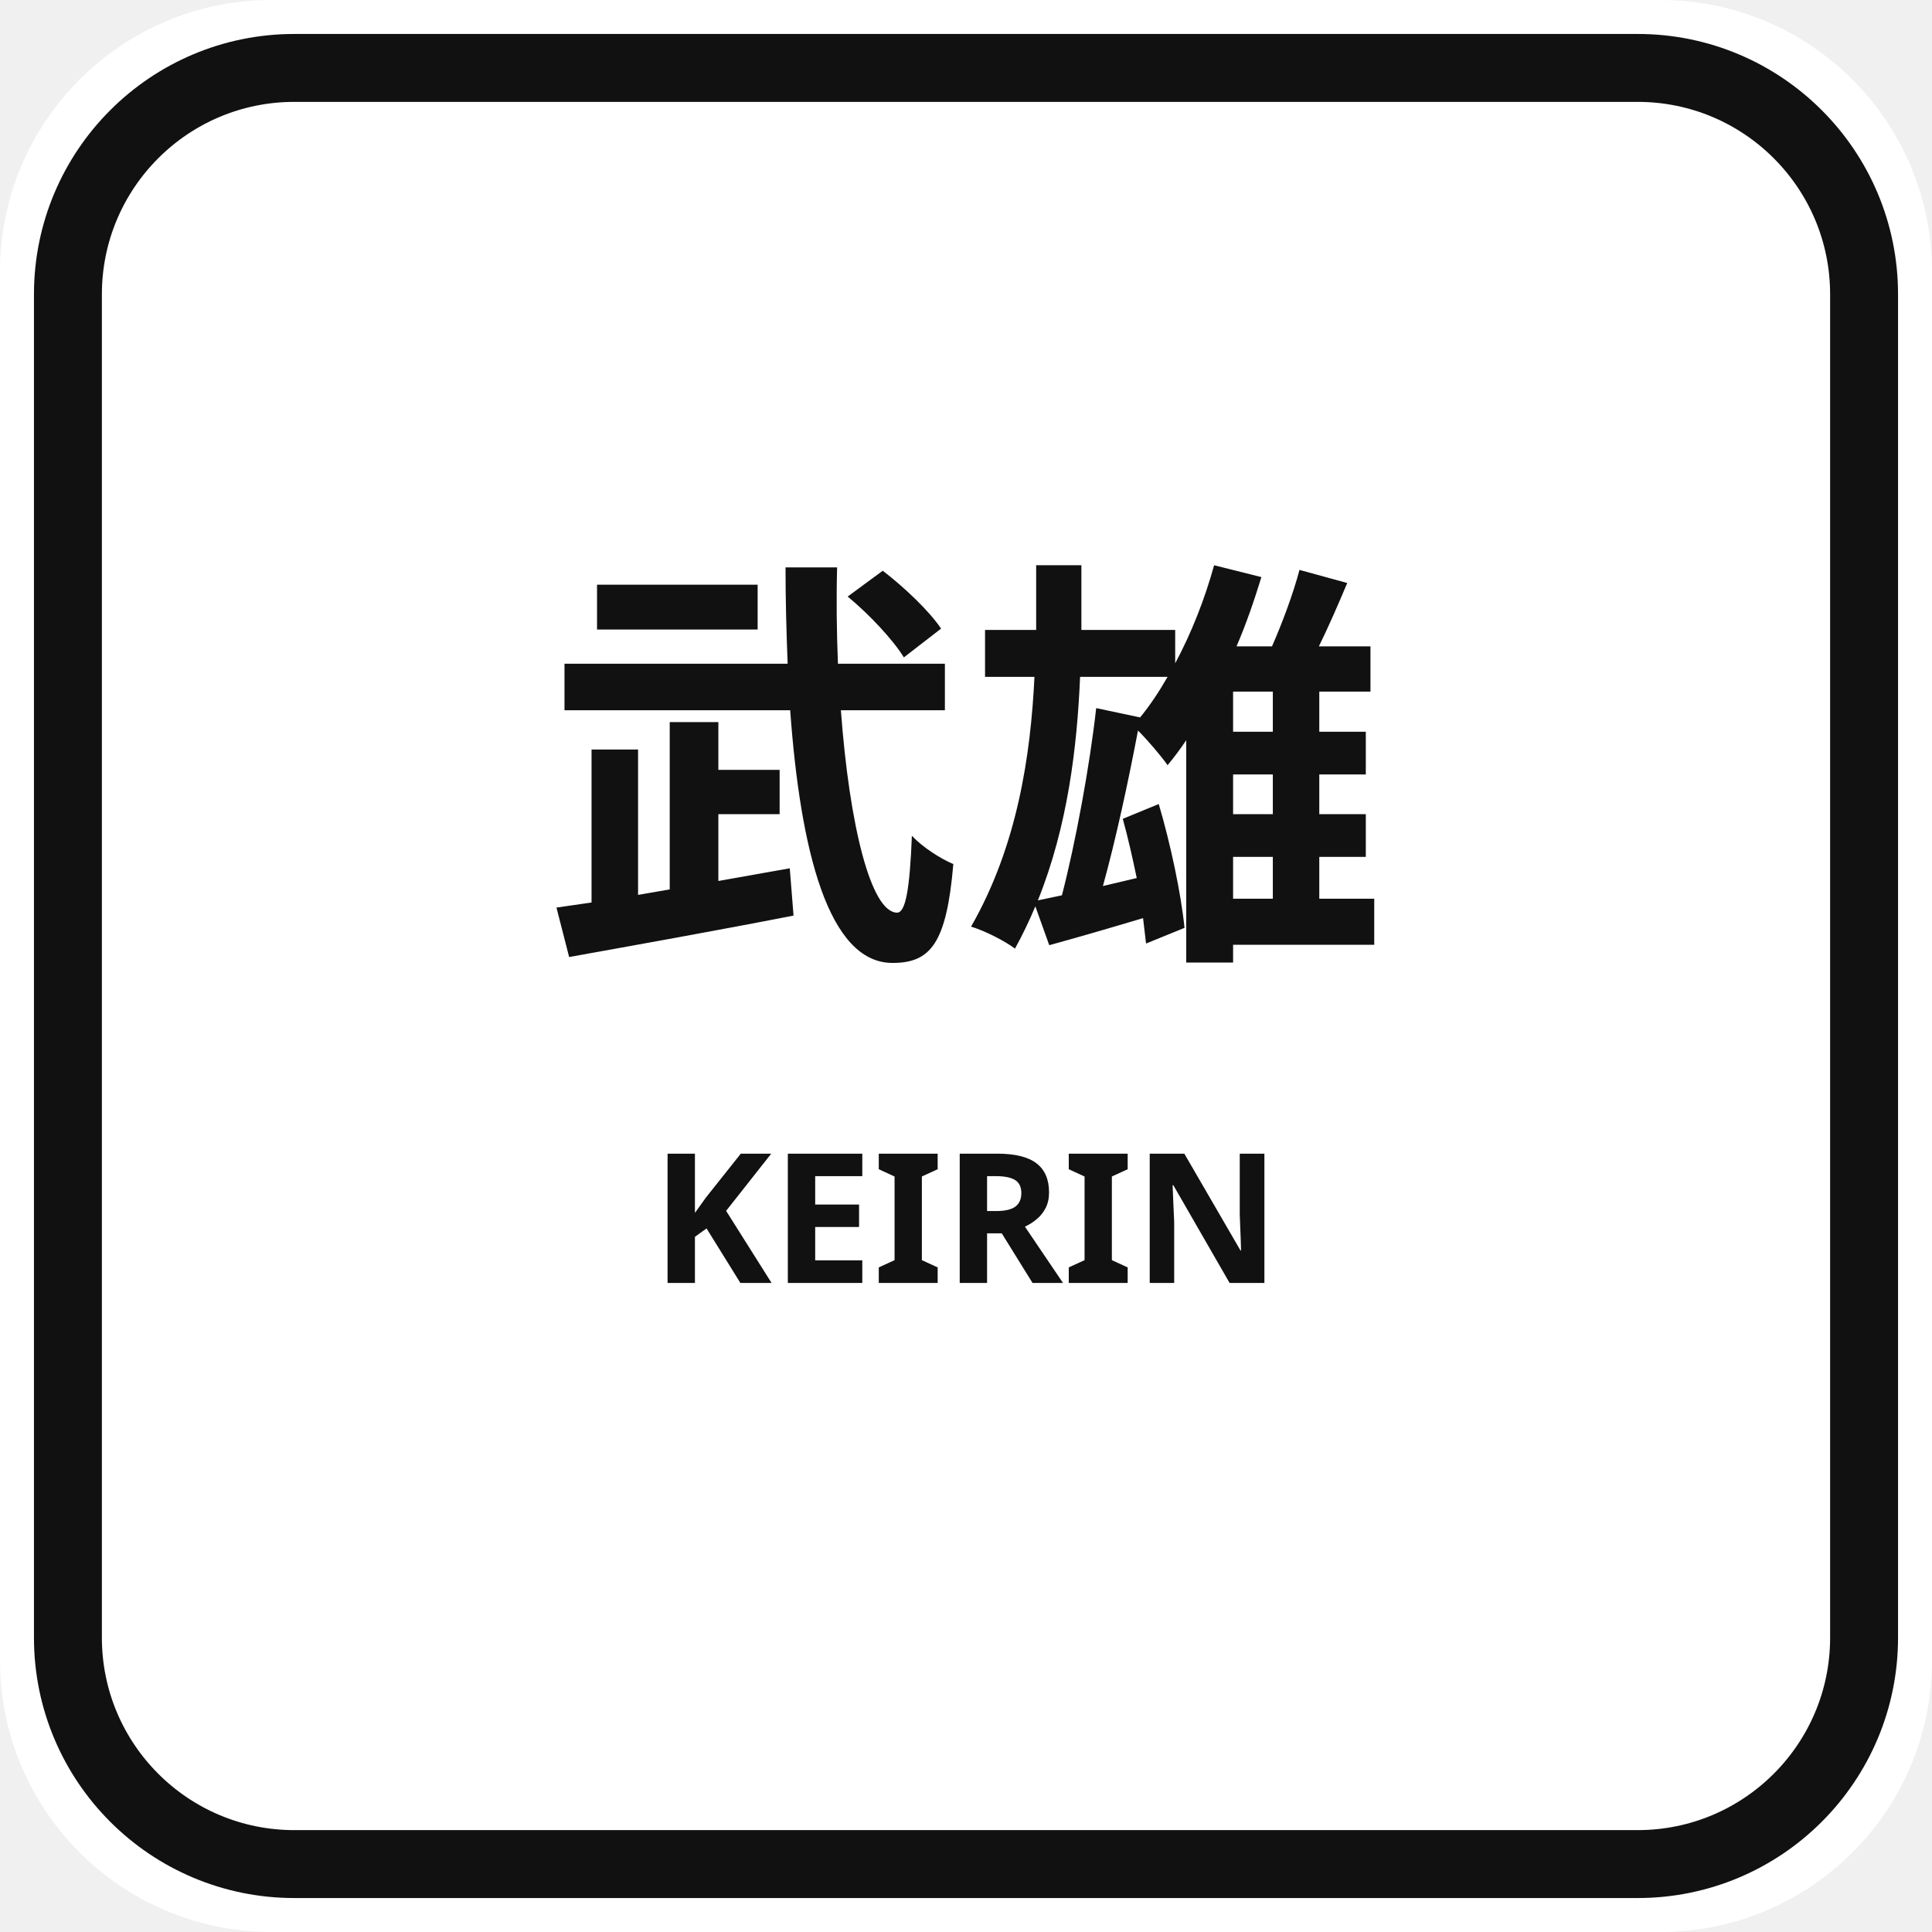
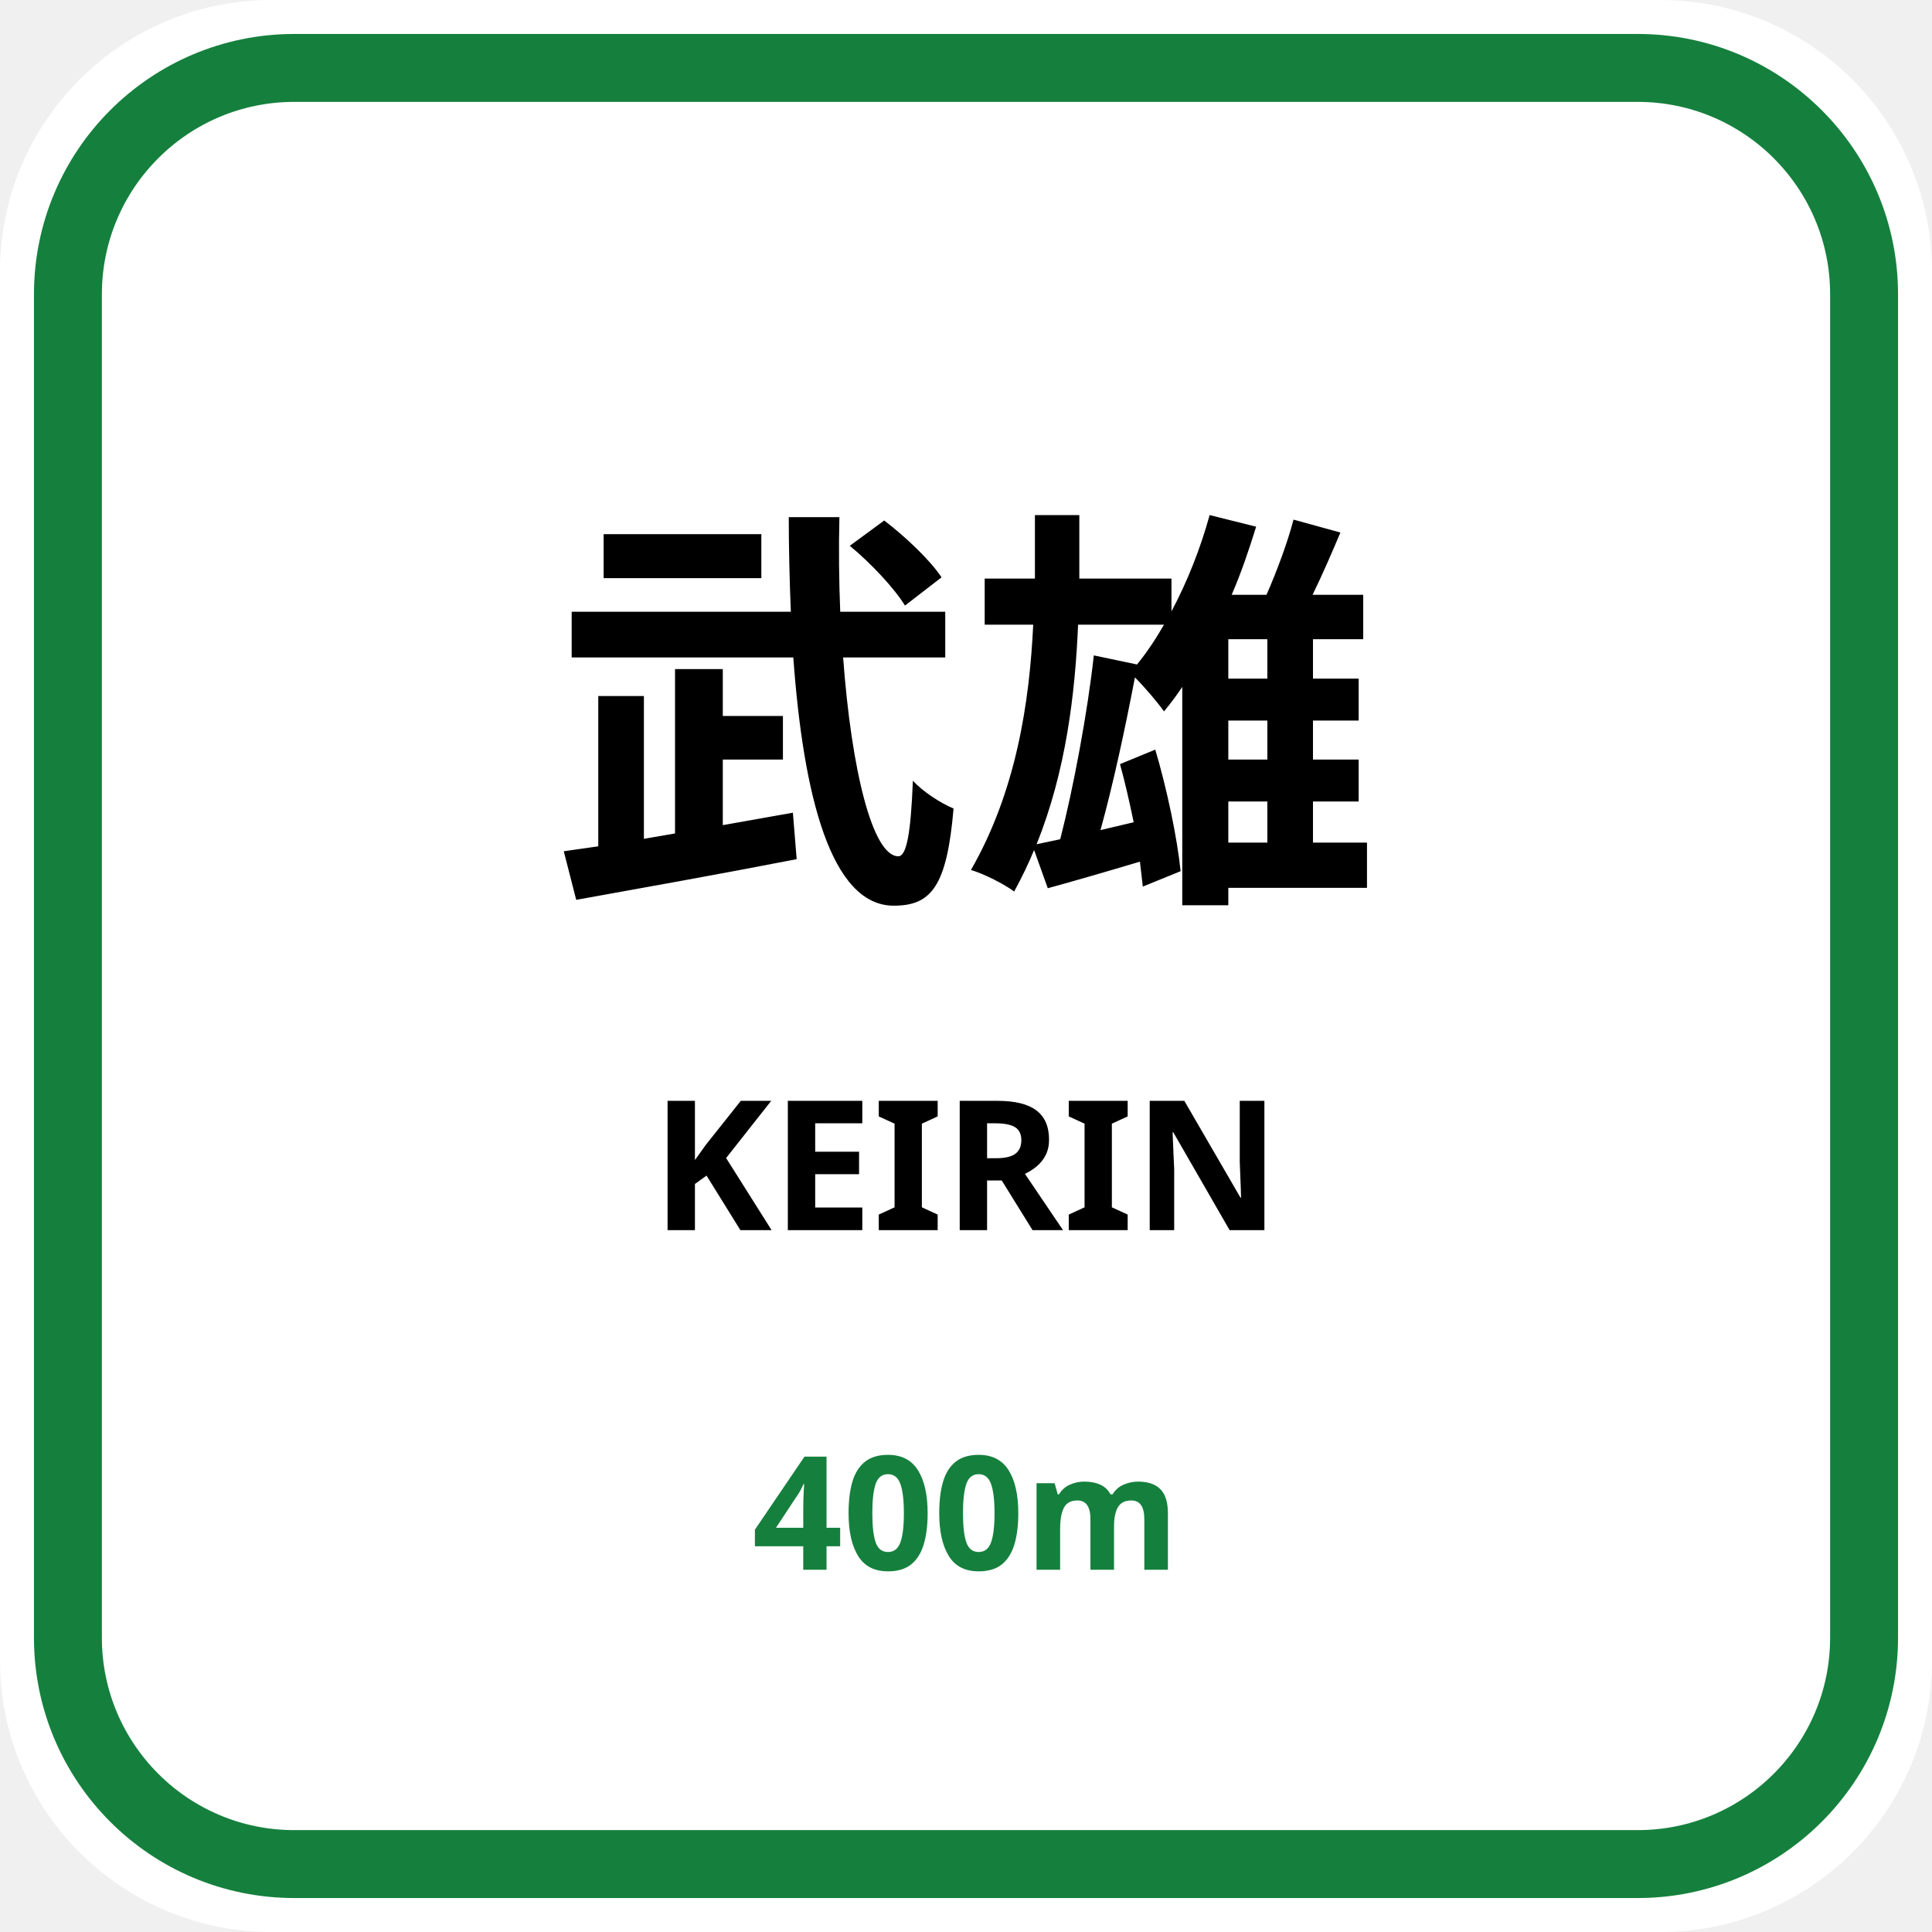
<svg xmlns="http://www.w3.org/2000/svg" viewBox="0 0 512 512">
  <rect width="512" height="512" rx="72" fill="white" />
-   <rect x="18" y="18" width="476" height="476" rx="60" fill="none" stroke="#111" stroke-width="18" />
-   <text x="256" y="245" text-anchor="middle" font-family="sans-serif" font-weight="700" font-size="112" fill="#111">武雄</text>
-   <text x="256" y="340" text-anchor="middle" font-family="sans-serif" font-weight="700" font-size="48" fill="#111">KEIRIN</text>
+   <rect x="18" y="18" width="476" height="476" rx="60" fill="none" stroke="#15803d" stroke-width="18" />
+   <text x="256" y="230" text-anchor="middle" font-family="sans-serif" font-weight="800" font-size="110">武雄</text>
+   <text x="256" y="326" text-anchor="middle" font-family="sans-serif" font-weight="800" font-size="48">KEIRIN</text>
+   <text x="256" y="416" text-anchor="middle" font-family="sans-serif" font-weight="900" font-size="42" fill="#15803d">400m</text>
</svg>
